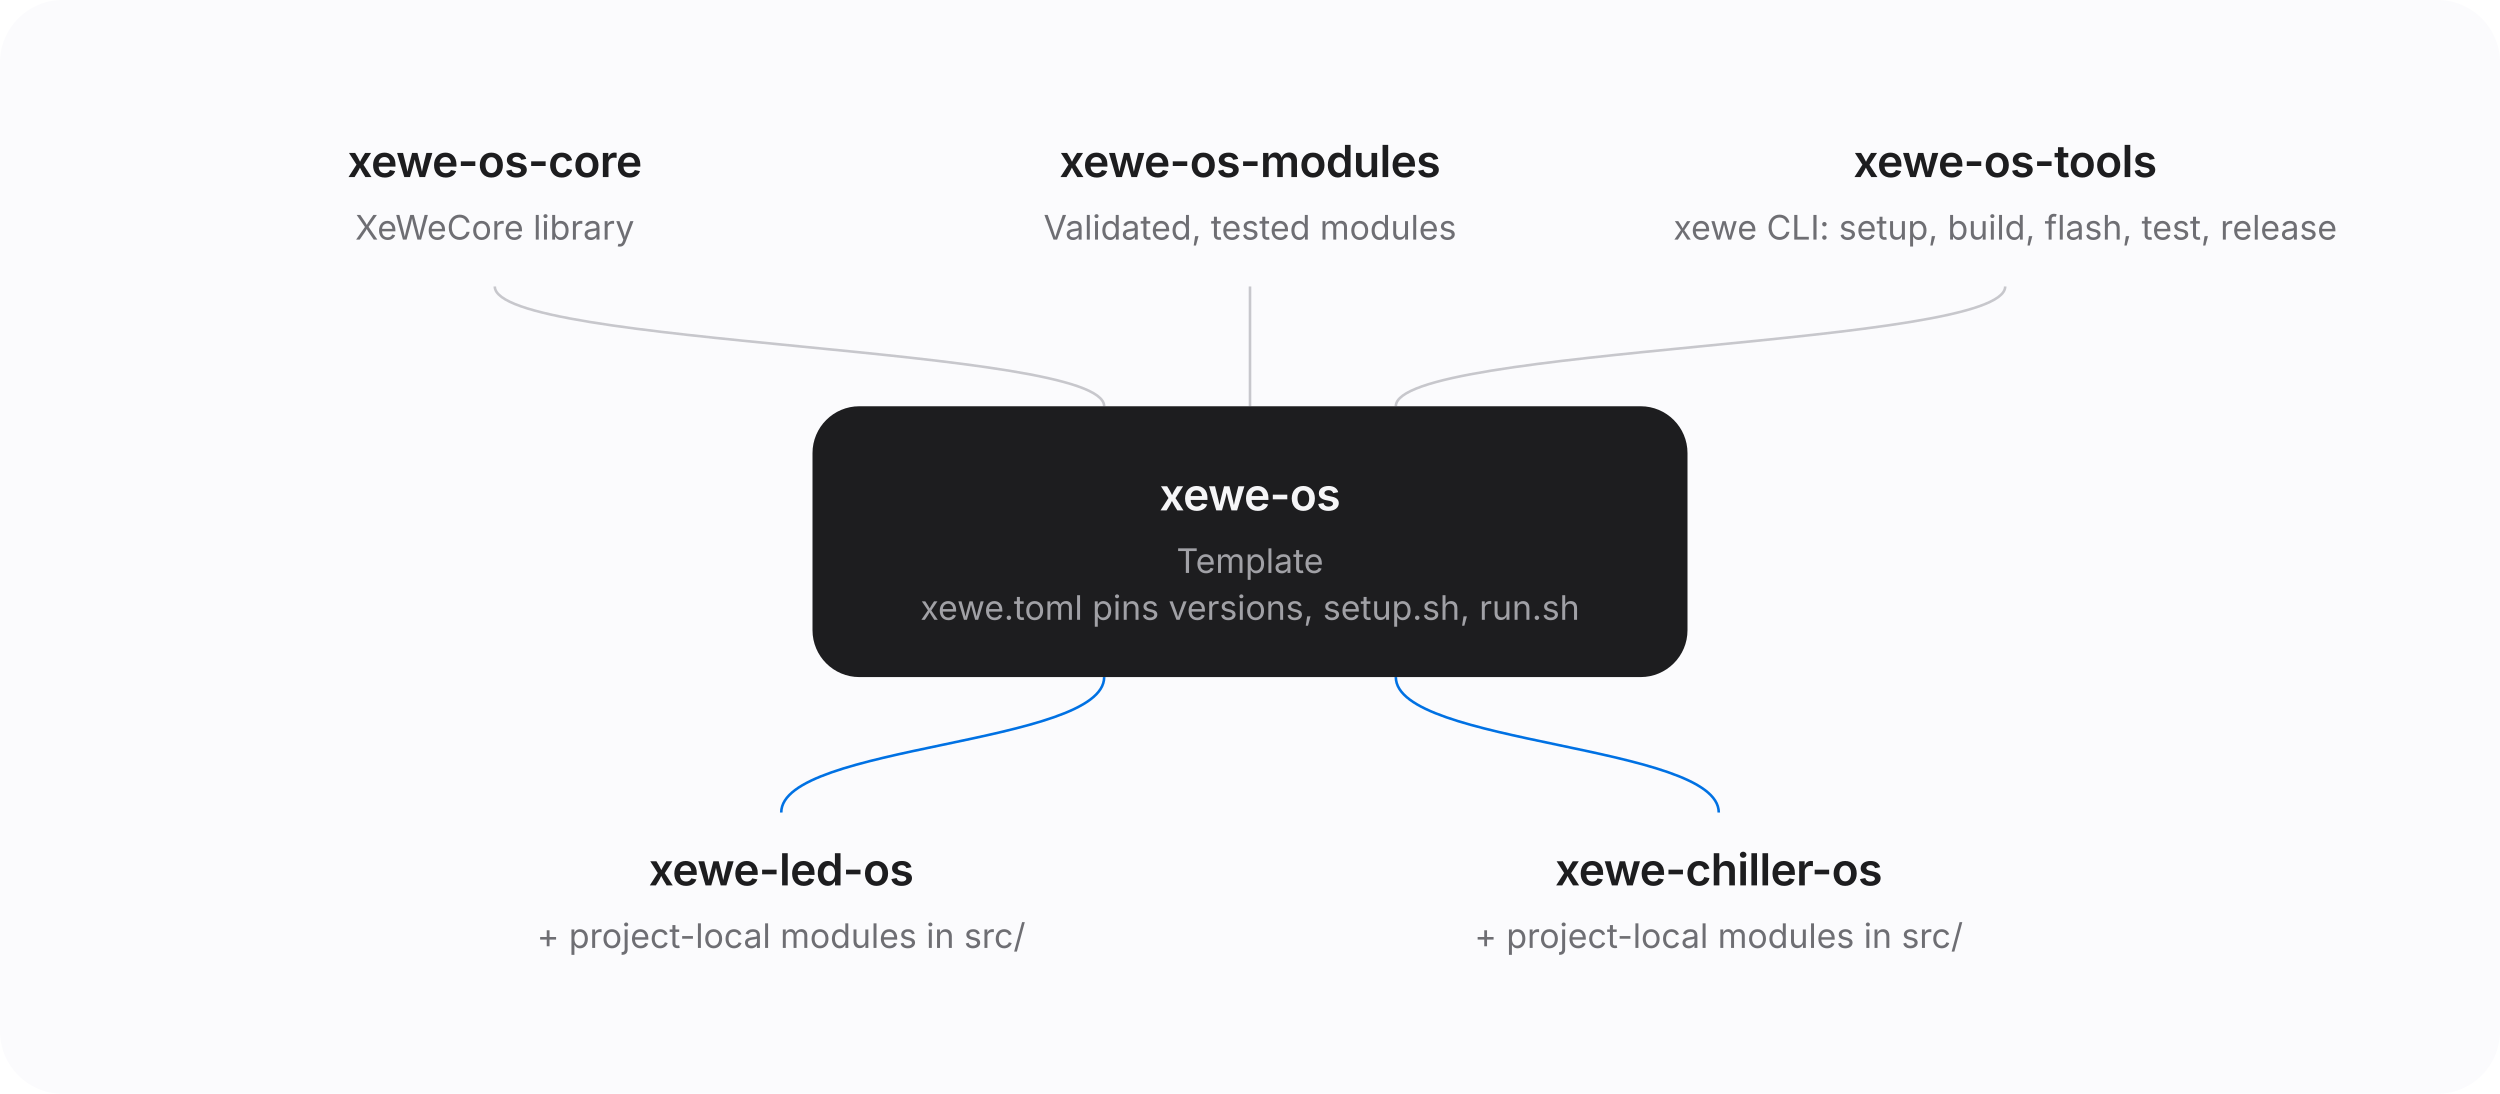
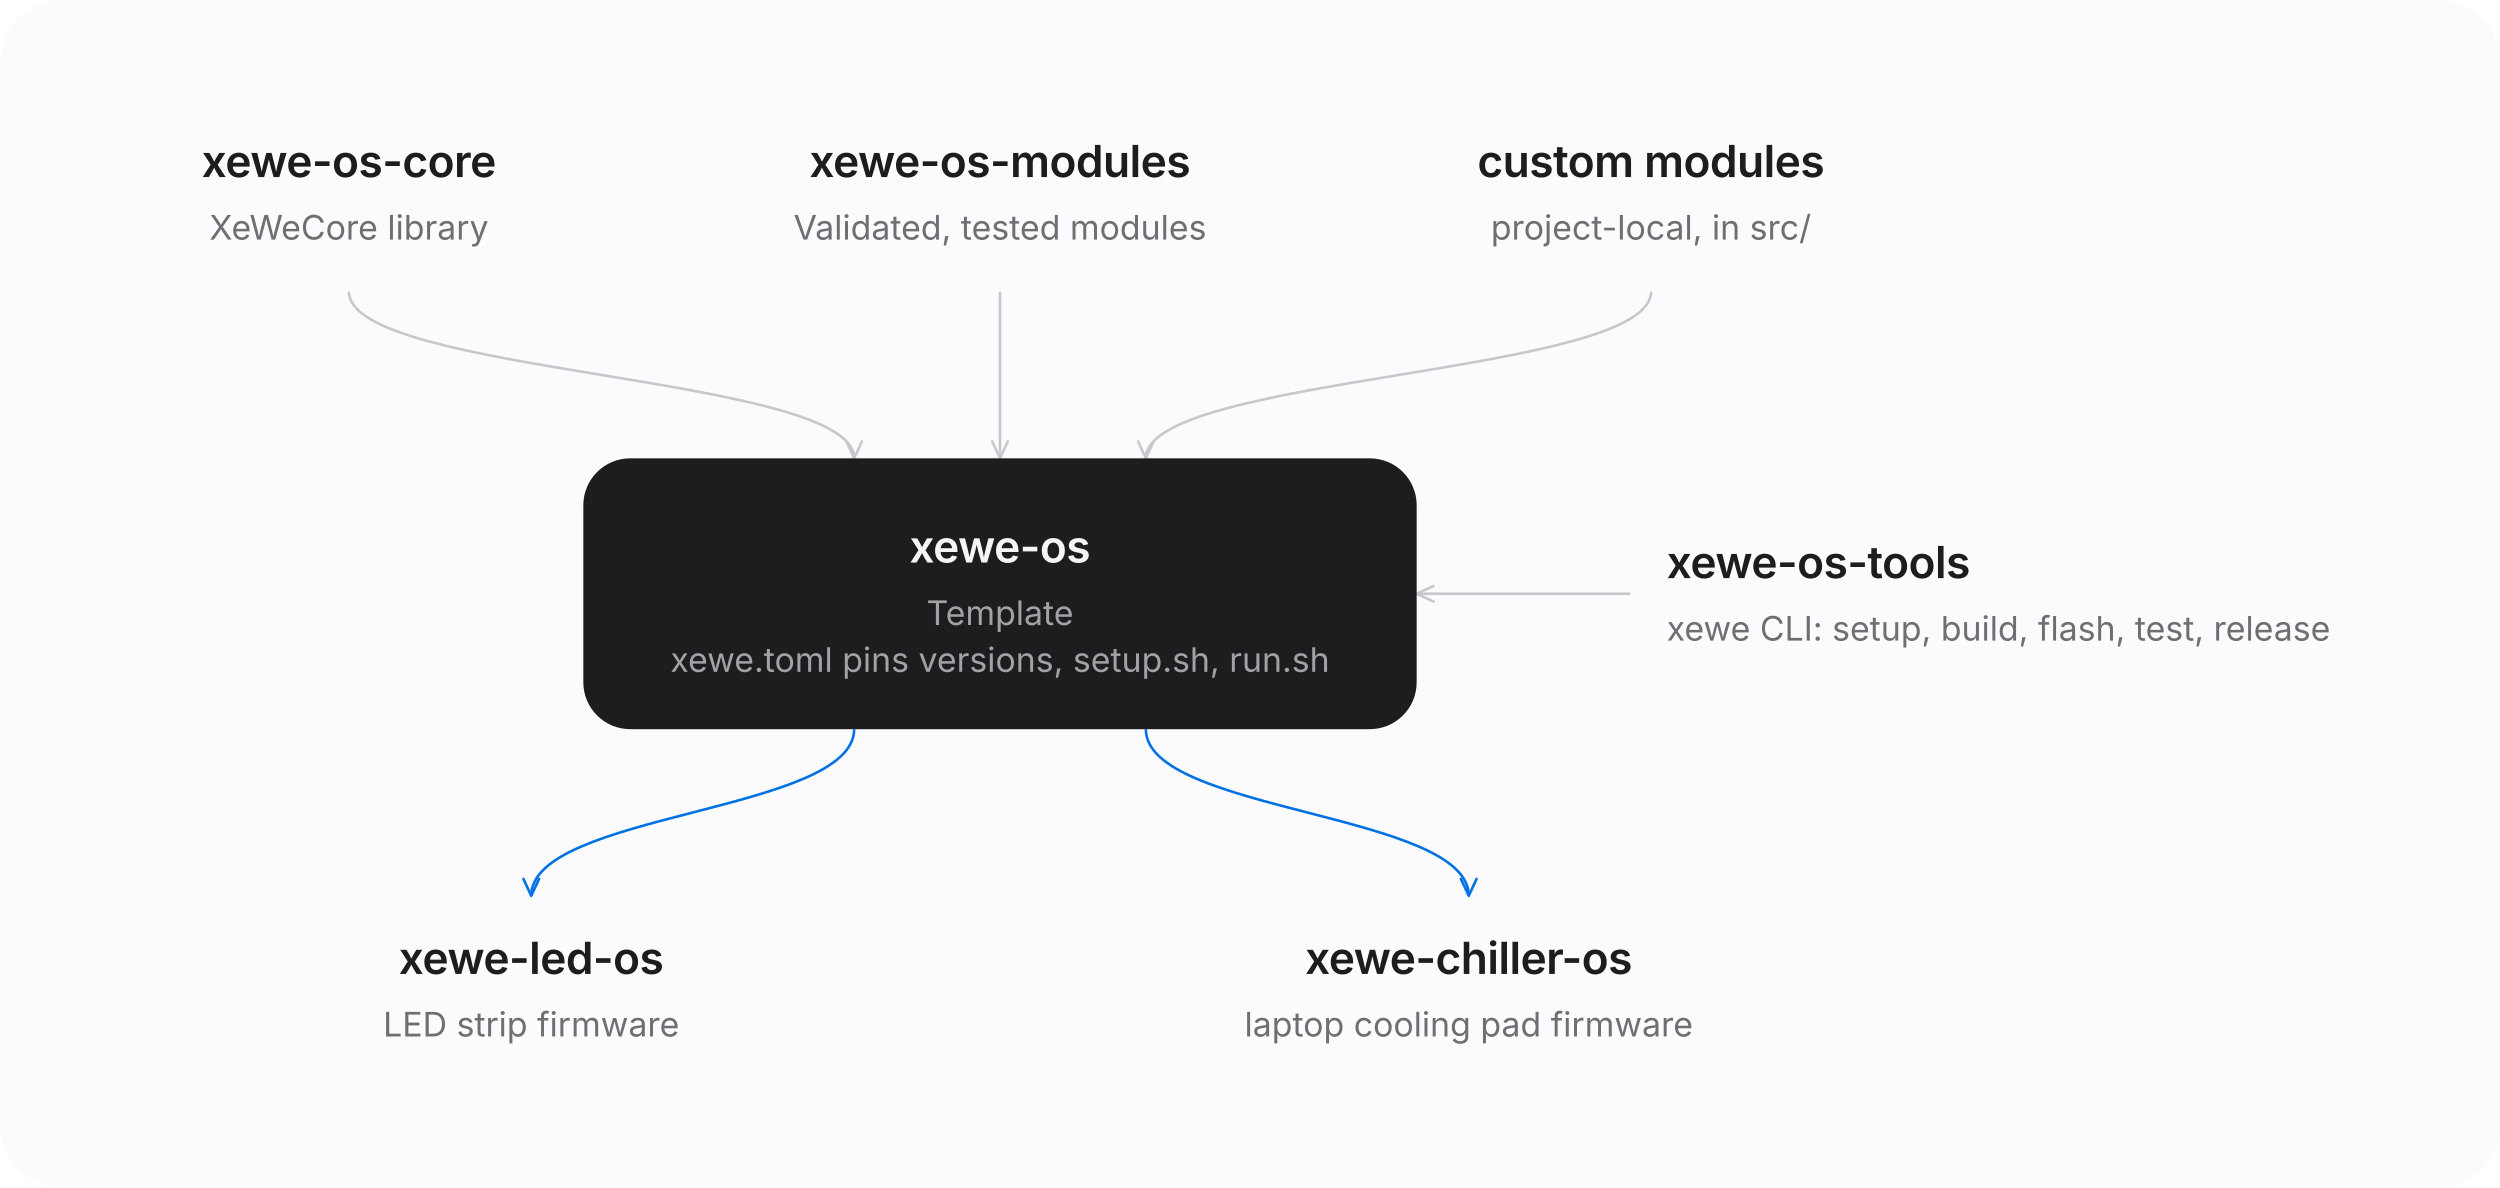
- <svg xmlns="http://www.w3.org/2000/svg" width="960" height="420" viewBox="0 0 960 420" role="img" aria-labelledby="title desc">
-   <rect width="960" height="420" rx="24" fill="#FBFBFD" />
+ <svg xmlns="http://www.w3.org/2000/svg" width="960" height="456" viewBox="0 0 960 456" role="img" aria-labelledby="title desc">
+   <rect width="960" height="456" rx="24" fill="#FBFBFD" />
+   <defs>
+     <marker id="a-line" viewBox="0 0 8 8" refX="7.5" refY="4" markerWidth="8" markerHeight="8" markerUnits="userSpaceOnUse" orient="auto">
+       <path d="M1 1L7.5 4L1 7" fill="none" stroke="#C7C7CC" stroke-width="1" stroke-linecap="round" stroke-linejoin="round" />
+     </marker>
+     <marker id="a-accent" viewBox="0 0 8 8" refX="7.5" refY="4" markerWidth="8" markerHeight="8" markerUnits="userSpaceOnUse" orient="auto">
+       <path d="M1 1L7.5 4L1 7" fill="none" stroke="#0071E3" stroke-width="1" stroke-linecap="round" stroke-linejoin="round" />
+     </marker>
+   </defs>
  <g fill="none" stroke-width="1">
-     <path d="M190 110C190 133 424 133 424 156" stroke="#C7C7CC" />
-     <path d="M480 110C480 133 480 133 480 156" stroke="#C7C7CC" />
-     <path d="M770 110C770 133 536 133 536 156" stroke="#C7C7CC" />
-     <path d="M424 260C424 286 300 286 300 312" stroke="#0071E3" />
-     <path d="M536 260C536 286 660 286 660 312" stroke="#0071E3" />
+     <path d="M134 112C134 144 328 144 328 176" stroke="#C7C7CC" marker-end="url(#a-line)" />
+     <path d="M384 112C384 144 384 144 384 176" stroke="#C7C7CC" marker-end="url(#a-line)" />
+     <path d="M634 112C634 144 440 144 440 176" stroke="#C7C7CC" marker-end="url(#a-line)" />
+     <path d="M626 228H544" stroke="#C7C7CC" marker-end="url(#a-line)" />
+     <path d="M328 280C328 312 204 312 204 344" stroke="#0071E3" marker-end="url(#a-accent)" />
+     <path d="M440 280C440 312 564 312 564 344" stroke="#0071E3" marker-end="url(#a-accent)" />
  </g>
-   <rect x="312" y="156" width="336" height="104" rx="18" fill="#1D1D1F" />
+   <rect x="224" y="176" width="320" height="104" rx="18" fill="#1D1D1F" />
  <g font-family="-apple-system, BlinkMacSystemFont, 'SF Pro Text', 'SF Pro Display', system-ui, Inter, 'Helvetica Neue', Helvetica, Arial, sans-serif" text-anchor="middle">
-     <text x="190" y="68" font-size="17" font-weight="600" fill="#1D1D1F" letter-spacing="-0.2">xewe-os-core</text>
-     <text x="190" y="92" font-size="13" font-weight="400" fill="#6E6E73">XeWeCore library</text>
-     <text x="480" y="68" font-size="17" font-weight="600" fill="#1D1D1F" letter-spacing="-0.2">xewe-os-modules</text>
-     <text x="480" y="92" font-size="13" font-weight="400" fill="#6E6E73">Validated, tested modules</text>
-     <text x="770" y="68" font-size="17" font-weight="600" fill="#1D1D1F" letter-spacing="-0.2">xewe-os-tools</text>
-     <text x="770" y="92" font-size="13" font-weight="400" fill="#6E6E73">xewe CLI: setup, build, flash, test, release</text>
-     <text x="480" y="196" font-size="17" font-weight="600" fill="#F5F5F7" letter-spacing="-0.2">xewe-os</text>
-     <text x="480" y="220" font-size="13" font-weight="400" fill="#A1A1A6">Template</text>
-     <text x="480" y="238" font-size="13" font-weight="400" fill="#A1A1A6">xewe.toml pins versions, setup.sh, run.sh</text>
-     <text x="300" y="340" font-size="17" font-weight="600" fill="#1D1D1F" letter-spacing="-0.2">xewe-led-os</text>
-     <text x="300" y="364" font-size="13" font-weight="400" fill="#6E6E73">+ project-local modules in src/</text>
-     <text x="660" y="340" font-size="17" font-weight="600" fill="#1D1D1F" letter-spacing="-0.2">xewe-chiller-os</text>
-     <text x="660" y="364" font-size="13" font-weight="400" fill="#6E6E73">+ project-local modules in src/</text>
+     <text x="134" y="68" font-size="17" font-weight="600" fill="#1D1D1F" letter-spacing="-0.2">xewe-os-core</text>
+     <text x="134" y="92" font-size="13" font-weight="400" fill="#6E6E73">XeWeCore library</text>
+     <text x="384" y="68" font-size="17" font-weight="600" fill="#1D1D1F" letter-spacing="-0.2">xewe-os-modules</text>
+     <text x="384" y="92" font-size="13" font-weight="400" fill="#6E6E73">Validated, tested modules</text>
+     <text x="634" y="68" font-size="17" font-weight="600" fill="#1D1D1F" letter-spacing="-0.2">custom modules</text>
+     <text x="634" y="92" font-size="13" font-weight="400" fill="#6E6E73">project-local, in src/</text>
+     <text x="384" y="216" font-size="17" font-weight="600" fill="#F5F5F7" letter-spacing="-0.2">xewe-os</text>
+     <text x="384" y="240" font-size="13" font-weight="400" fill="#A1A1A6">Template</text>
+     <text x="384" y="258" font-size="13" font-weight="400" fill="#A1A1A6">xewe.toml pins versions, setup.sh, run.sh</text>
+     <text x="640" y="222" font-size="17" font-weight="600" fill="#1D1D1F" letter-spacing="-0.2" text-anchor="start">xewe-os-tools</text>
+     <text x="640" y="246" font-size="13" font-weight="400" fill="#6E6E73" text-anchor="start">xewe CLI: setup, build, flash, test, release</text>
+     <text x="204" y="374" font-size="17" font-weight="600" fill="#1D1D1F" letter-spacing="-0.2">xewe-led-os</text>
+     <text x="204" y="398" font-size="13" font-weight="400" fill="#6E6E73">LED strip firmware</text>
+     <text x="564" y="374" font-size="17" font-weight="600" fill="#1D1D1F" letter-spacing="-0.2">xewe-chiller-os</text>
+     <text x="564" y="398" font-size="13" font-weight="400" fill="#6E6E73">laptop cooling pad firmware</text>
  </g>
</svg>
